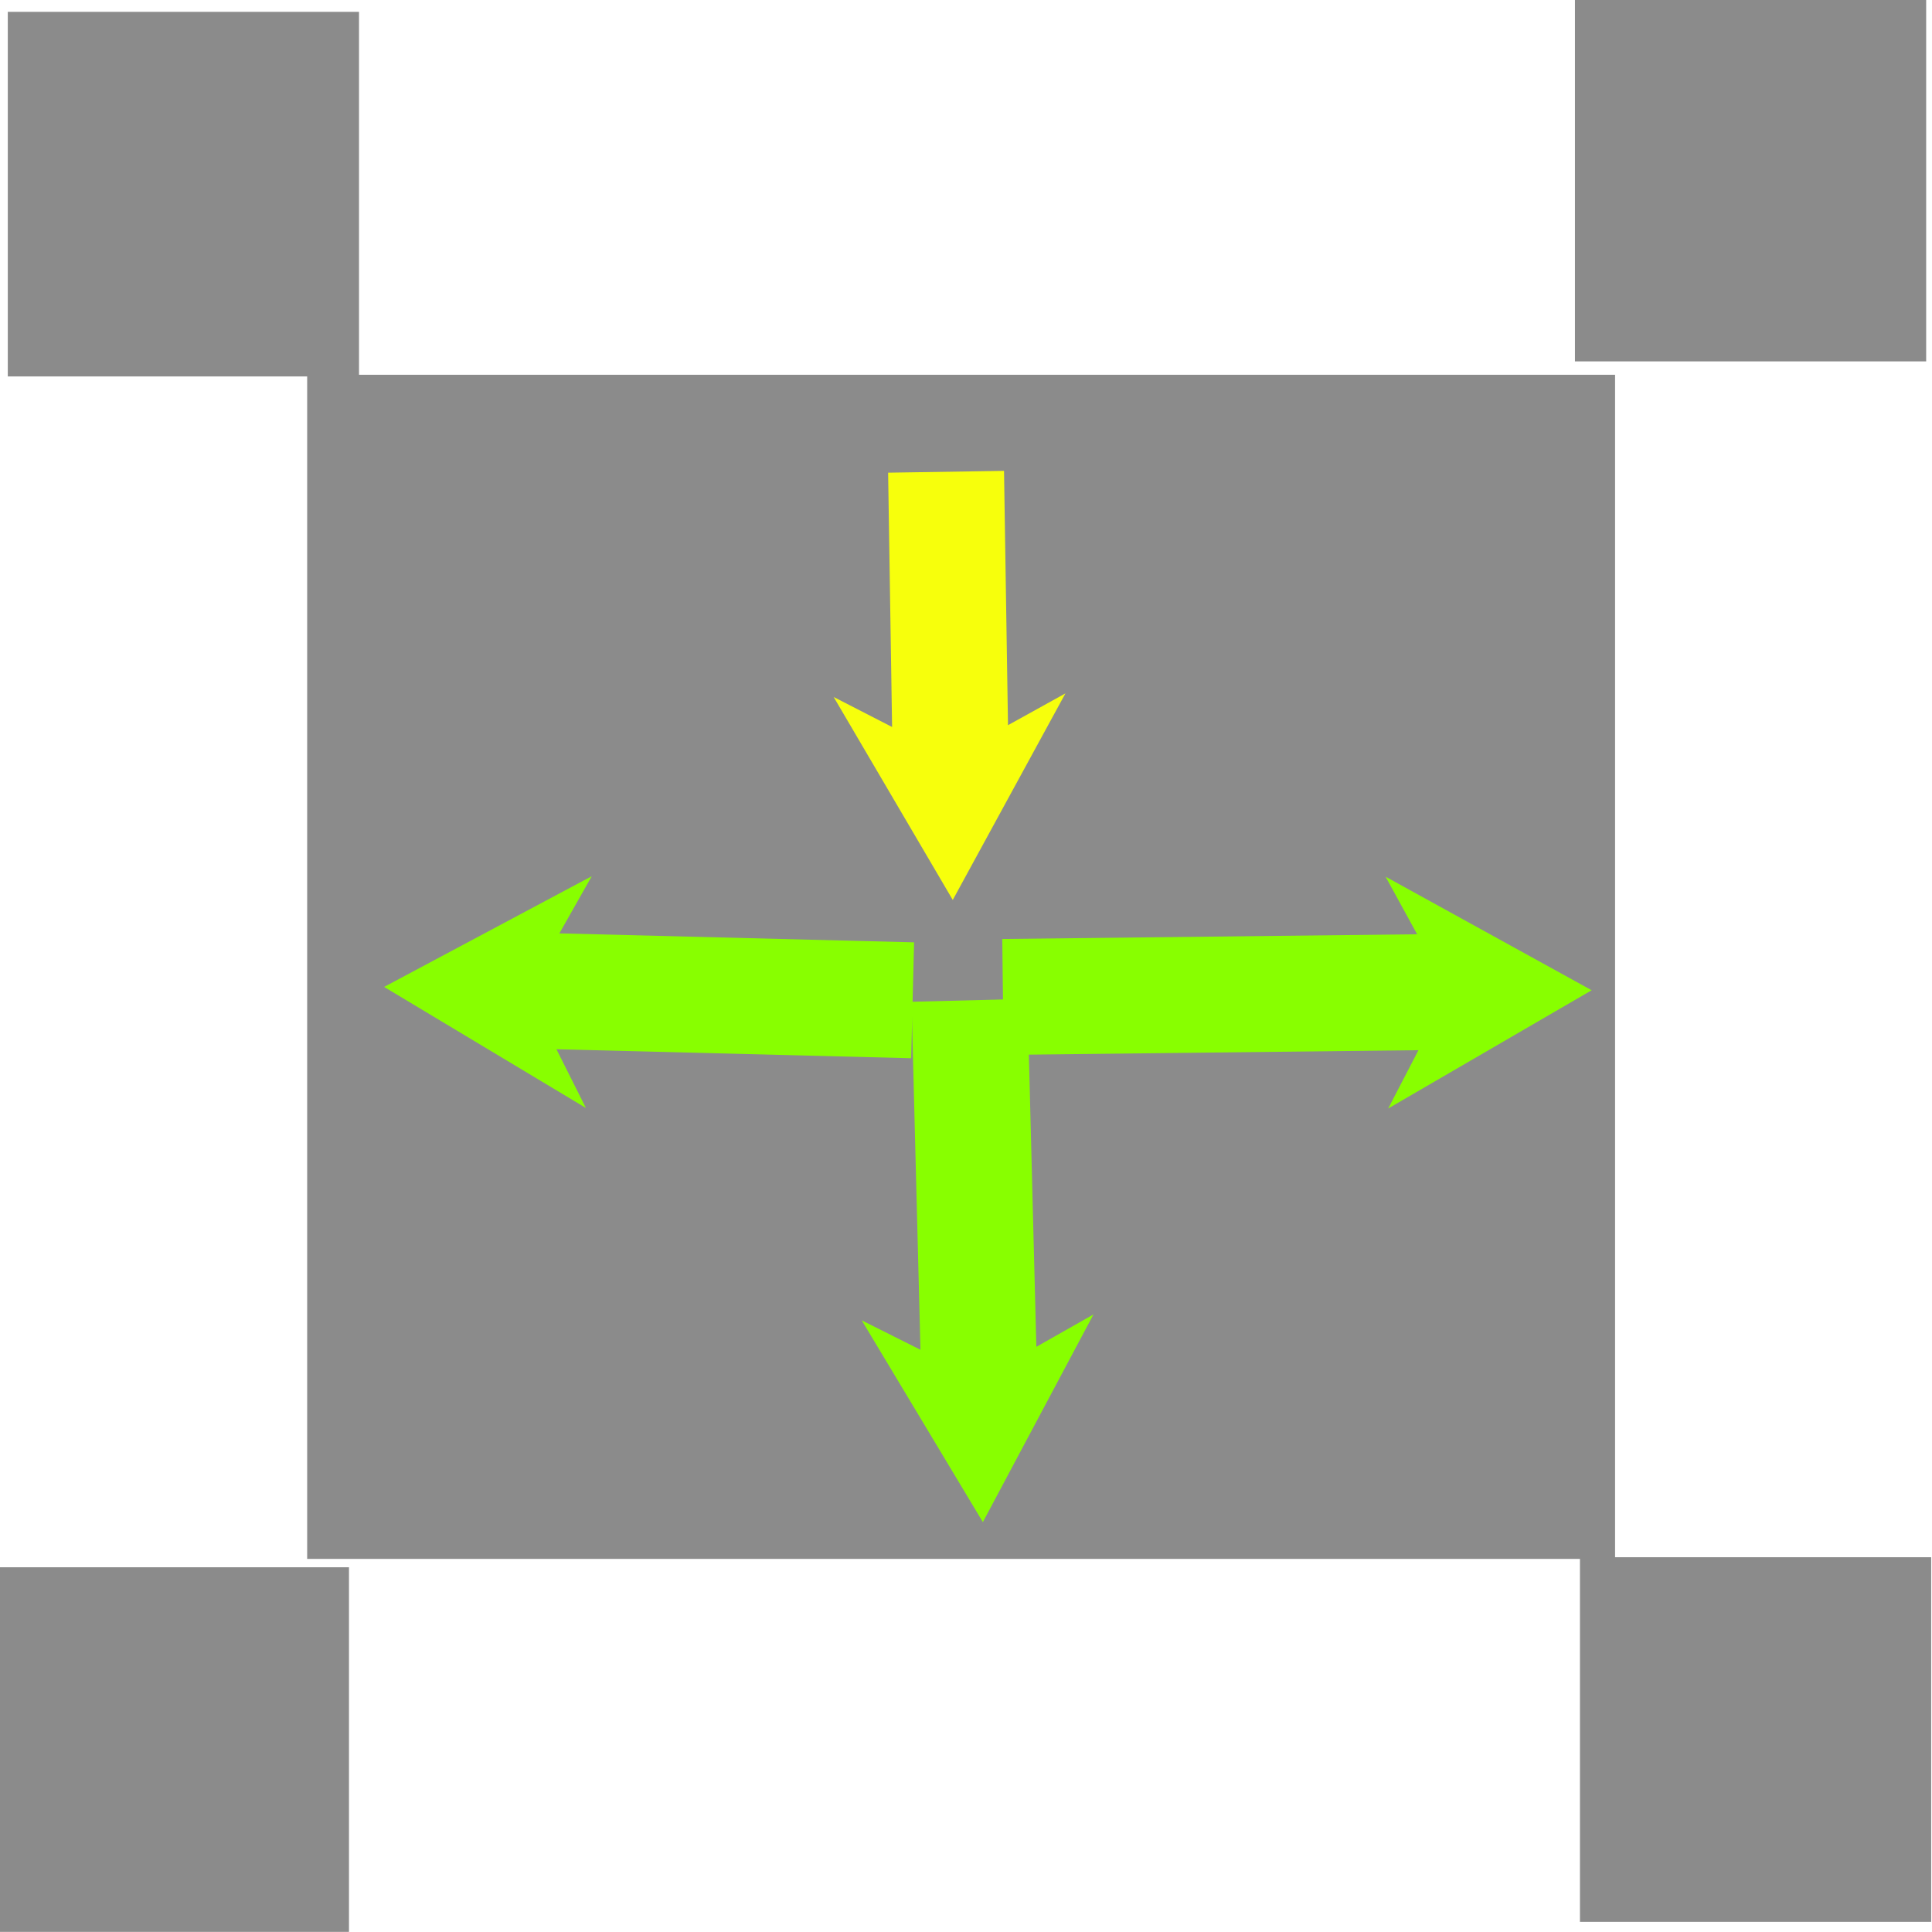
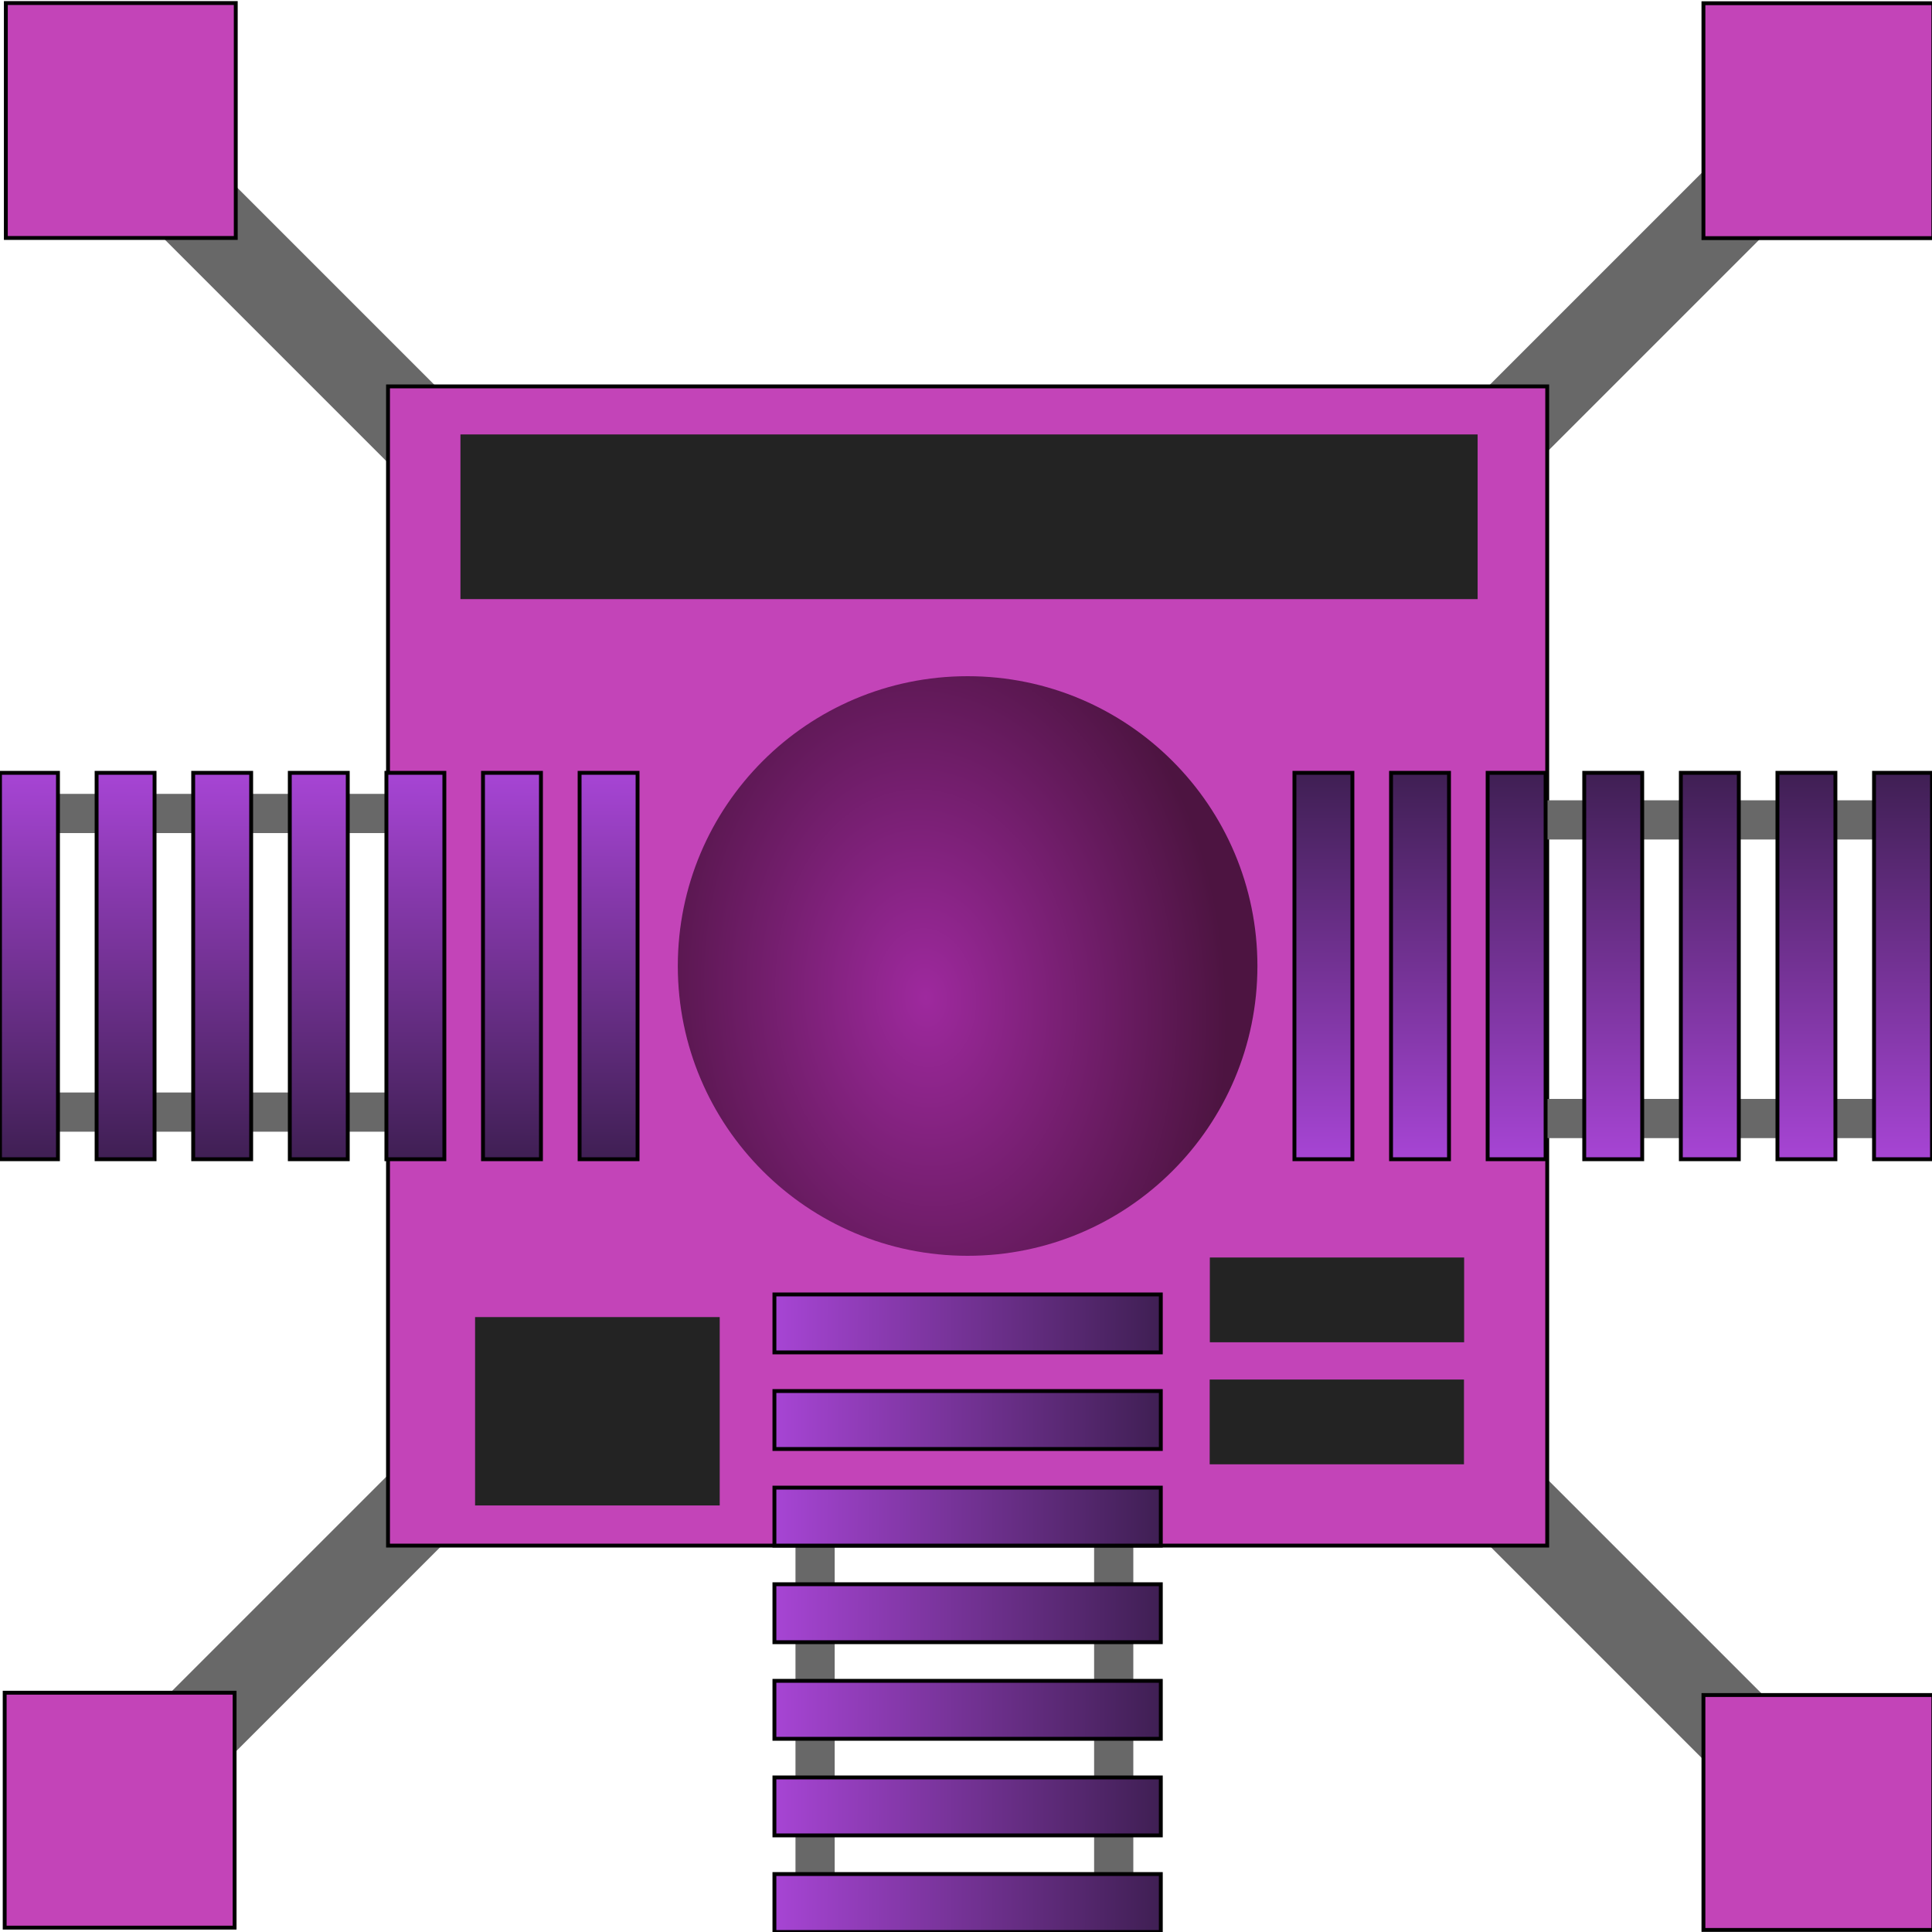
- <svg xmlns="http://www.w3.org/2000/svg" xmlns:ns1="https://boxy-svg.com" viewBox="0 0 500 500" width="500" height="500">
-   <rect x="79.495" y="96.989" width="338.484" height="306.454" style="fill: rgb(139, 139, 139);" />
-   <rect x="407.592" y="-0.833" width="90.897" height="94.36" style="fill: rgb(139, 139, 139);" />
-   <rect x="2.016" y="3.063" width="90.897" height="94.36" style="fill: rgb(139, 139, 139);" />
-   <rect x="408.89" y="403.01" width="90.897" height="94.36" style="fill: rgb(139, 139, 139);" />
-   <rect x="-0.581" y="405.608" width="90.897" height="94.36" style="fill: rgb(139, 139, 139);" />
-   <path d="M 244.842 107.095 H 310.664 L 302.664 92.095 L 355.664 122.095 L 302.664 152.095 L 310.664 137.095 H 244.842 V 107.095 Z" style="fill: rgb(247, 255, 12);" transform="matrix(0.015623, 0.999878, -0.999878, 0.015623, 363.0968, -124.6246)" ns1:shape="arrow 244.842 92.095 110.822 60 30 53 8 1@aab75da1" />
-   <path d="M 259.559 243.008 H 366.93 L 358.93 228.008 L 411.93 258.008 L 358.93 288.008 L 366.93 273.008 H 259.559 V 243.008 Z" style="fill: rgb(136, 255, 0);" transform="matrix(0.999935, -0.011363, 0.011363, 0.999935, -2.914963, 2.965997)" ns1:shape="arrow 259.559 228.008 152.371 60 30 53 8 1@7317df61" />
-   <path d="M 250.902 243.874 H 340.994 L 332.994 228.874 L 385.994 258.874 L 332.994 288.874 L 340.994 273.874 H 250.902 V 243.874 Z" style="fill: rgb(136, 255, 0);" transform="matrix(0.025633, 0.999671, -0.999671, 0.025633, 503.2592, 1.418825)" ns1:shape="arrow 250.902 228.874 135.092 60 30 53 8 1@59379ce8" />
-   <path d="M 236.185 243.874 H 328.008 L 320.008 228.874 L 373.008 258.874 L 320.008 288.874 L 328.008 273.874 H 236.185 V 243.874 Z" style="fill: rgb(136, 255, 0);" transform="matrix(-0.99968, -0.025308, 0.025308, -0.99968, 465.7428, 523.642)" ns1:shape="arrow 236.185 228.874 136.823 60 30 53 8 1@80f941d9" />
+ <svg xmlns="http://www.w3.org/2000/svg" viewBox="0 0 500 500" width="500" height="500">
+   <defs>
+     <radialGradient gradientUnits="userSpaceOnUse" cx="267.354" cy="234.037" r="103.929" id="gradient-0" gradientTransform="matrix(0.74589, -0.055541, 0.077167, 1.036359, -457.0894, -485.9099)">
+       <stop offset="0" style="stop-color: rgb(158, 41, 158);" />
+       <stop offset="1" style="stop-color: rgb(77, 20, 65);" />
+     </radialGradient>
+     <linearGradient gradientUnits="userSpaceOnUse" x1="252.806" y1="71.092" x2="252.806" y2="89.81" id="gradient-1" gradientTransform="matrix(-0.004446, 0.801382, -5.269228, -0.011447, 173.5934, -617.7801)">
+       <stop offset="0" style="stop-color: rgb(165, 68, 210);" />
+       <stop offset="1" style="stop-color: rgb(63, 31, 83);" />
+     </linearGradient>
+     <linearGradient gradientUnits="userSpaceOnUse" x1="252.806" y1="71.092" x2="252.806" y2="89.81" id="gradient-2" gradientTransform="matrix(-0.004446, 0.801382, -5.269228, -0.011447, 173.5939, -642.7798)">
+       <stop offset="0" style="stop-color: rgb(165, 68, 210);" />
+       <stop offset="1" style="stop-color: rgb(63, 31, 83);" />
+     </linearGradient>
+     <linearGradient gradientUnits="userSpaceOnUse" x1="252.806" y1="71.092" x2="252.806" y2="89.81" id="gradient-3" gradientTransform="matrix(-0.004446, 0.801382, -5.269228, -0.011447, 173.5936, -667.7802)">
+       <stop offset="0" style="stop-color: rgb(165, 68, 210);" />
+       <stop offset="1" style="stop-color: rgb(63, 31, 83);" />
+     </linearGradient>
+     <linearGradient gradientUnits="userSpaceOnUse" x1="252.806" y1="71.092" x2="252.806" y2="89.81" id="gradient-4" gradientTransform="matrix(-0.004446, 0.801382, -5.269228, -0.011447, 173.5936, -692.7799)">
+       <stop offset="0" style="stop-color: rgb(165, 68, 210);" />
+       <stop offset="1" style="stop-color: rgb(63, 31, 83);" />
+     </linearGradient>
+     <linearGradient gradientUnits="userSpaceOnUse" x1="252.806" y1="71.092" x2="252.806" y2="89.81" id="gradient-5" gradientTransform="matrix(-0.004446, 0.801382, -5.269228, -0.011447, 173.5931, -592.78)">
+       <stop offset="0" style="stop-color: rgb(165, 68, 210);" />
+       <stop offset="1" style="stop-color: rgb(63, 31, 83);" />
+     </linearGradient>
+     <linearGradient gradientUnits="userSpaceOnUse" x1="252.806" y1="71.092" x2="252.806" y2="89.81" id="gradient-6" gradientTransform="matrix(-0.004446, 0.801382, -5.269228, -0.011447, 173.5931, -567.7799)">
+       <stop offset="0" style="stop-color: rgb(165, 68, 210);" />
+       <stop offset="1" style="stop-color: rgb(63, 31, 83);" />
+     </linearGradient>
+     <linearGradient gradientUnits="userSpaceOnUse" x1="252.806" y1="71.092" x2="252.806" y2="89.81" id="gradient-7" gradientTransform="matrix(-0.004446, 0.801382, -5.269228, -0.011447, 173.5927, -542.7803)">
+       <stop offset="0" style="stop-color: rgb(165, 68, 210);" />
+       <stop offset="1" style="stop-color: rgb(63, 31, 83);" />
+     </linearGradient>
+     <linearGradient gradientUnits="userSpaceOnUse" x1="252.806" y1="71.092" x2="252.806" y2="89.81" id="gradient-8" gradientTransform="matrix(-0.004446, 0.801382, -5.269228, -0.011447, 173.5934, -617.7801)">
+       <stop offset="0" style="stop-color: rgb(165, 68, 210);" />
+       <stop offset="1" style="stop-color: rgb(63, 31, 83);" />
+     </linearGradient>
+     <linearGradient gradientUnits="userSpaceOnUse" x1="252.806" y1="71.092" x2="252.806" y2="89.81" id="gradient-9" gradientTransform="matrix(-0.004446, 0.801382, -5.269228, -0.011447, 173.5939, -642.7798)">
+       <stop offset="0" style="stop-color: rgb(165, 68, 210);" />
+       <stop offset="1" style="stop-color: rgb(63, 31, 83);" />
+     </linearGradient>
+     <linearGradient gradientUnits="userSpaceOnUse" x1="252.806" y1="71.092" x2="252.806" y2="89.81" id="gradient-10" gradientTransform="matrix(-0.004446, 0.801382, -5.269228, -0.011447, 173.5936, -667.7802)">
+       <stop offset="0" style="stop-color: rgb(165, 68, 210);" />
+       <stop offset="1" style="stop-color: rgb(63, 31, 83);" />
+     </linearGradient>
+     <linearGradient gradientUnits="userSpaceOnUse" x1="252.806" y1="71.092" x2="252.806" y2="89.81" id="gradient-11" gradientTransform="matrix(-0.004446, 0.801382, -5.269228, -0.011447, 173.5936, -692.7799)">
+       <stop offset="0" style="stop-color: rgb(165, 68, 210);" />
+       <stop offset="1" style="stop-color: rgb(63, 31, 83);" />
+     </linearGradient>
+     <linearGradient gradientUnits="userSpaceOnUse" x1="252.806" y1="71.092" x2="252.806" y2="89.81" id="gradient-12" gradientTransform="matrix(-0.004446, 0.801382, -5.269228, -0.011447, 173.5931, -592.78)">
+       <stop offset="0" style="stop-color: rgb(165, 68, 210);" />
+       <stop offset="1" style="stop-color: rgb(63, 31, 83);" />
+     </linearGradient>
+     <linearGradient gradientUnits="userSpaceOnUse" x1="252.806" y1="71.092" x2="252.806" y2="89.81" id="gradient-13" gradientTransform="matrix(-0.004446, 0.801382, -5.269228, -0.011447, 173.5931, -567.7799)">
+       <stop offset="0" style="stop-color: rgb(165, 68, 210);" />
+       <stop offset="1" style="stop-color: rgb(63, 31, 83);" />
+     </linearGradient>
+     <linearGradient gradientUnits="userSpaceOnUse" x1="252.806" y1="71.092" x2="252.806" y2="89.81" id="gradient-14" gradientTransform="matrix(-0.004446, 0.801382, -5.269228, -0.011447, 173.5927, -542.7803)">
+       <stop offset="0" style="stop-color: rgb(165, 68, 210);" />
+       <stop offset="1" style="stop-color: rgb(63, 31, 83);" />
+     </linearGradient>
+     <linearGradient gradientUnits="userSpaceOnUse" x1="252.806" y1="71.092" x2="252.806" y2="89.81" id="gradient-15" gradientTransform="matrix(-0.004446, 0.801382, -5.269228, -0.011447, 173.5934, -617.7801)">
+       <stop offset="0" style="stop-color: rgb(165, 68, 210);" />
+       <stop offset="1" style="stop-color: rgb(63, 31, 83);" />
+     </linearGradient>
+     <linearGradient gradientUnits="userSpaceOnUse" x1="252.806" y1="71.092" x2="252.806" y2="89.81" id="gradient-16" gradientTransform="matrix(-0.004446, 0.801382, -5.269228, -0.011447, 173.5939, -642.7798)">
+       <stop offset="0" style="stop-color: rgb(165, 68, 210);" />
+       <stop offset="1" style="stop-color: rgb(63, 31, 83);" />
+     </linearGradient>
+     <linearGradient gradientUnits="userSpaceOnUse" x1="252.806" y1="71.092" x2="252.806" y2="89.81" id="gradient-17" gradientTransform="matrix(-0.004446, 0.801382, -5.269228, -0.011447, 173.5936, -667.7802)">
+       <stop offset="0" style="stop-color: rgb(165, 68, 210);" />
+       <stop offset="1" style="stop-color: rgb(63, 31, 83);" />
+     </linearGradient>
+     <linearGradient gradientUnits="userSpaceOnUse" x1="252.806" y1="71.092" x2="252.806" y2="89.81" id="gradient-18" gradientTransform="matrix(-0.004446, 0.801382, -5.269228, -0.011447, 173.5936, -692.7799)">
+       <stop offset="0" style="stop-color: rgb(165, 68, 210);" />
+       <stop offset="1" style="stop-color: rgb(63, 31, 83);" />
+     </linearGradient>
+     <linearGradient gradientUnits="userSpaceOnUse" x1="252.806" y1="71.092" x2="252.806" y2="89.81" id="gradient-19" gradientTransform="matrix(-0.004446, 0.801382, -5.269228, -0.011447, 173.5931, -592.78)">
+       <stop offset="0" style="stop-color: rgb(165, 68, 210);" />
+       <stop offset="1" style="stop-color: rgb(63, 31, 83);" />
+     </linearGradient>
+     <linearGradient gradientUnits="userSpaceOnUse" x1="252.806" y1="71.092" x2="252.806" y2="89.81" id="gradient-20" gradientTransform="matrix(-0.004446, 0.801382, -5.269228, -0.011447, 173.5931, -567.7799)">
+       <stop offset="0" style="stop-color: rgb(165, 68, 210);" />
+       <stop offset="1" style="stop-color: rgb(63, 31, 83);" />
+     </linearGradient>
+     <linearGradient gradientUnits="userSpaceOnUse" x1="252.806" y1="71.092" x2="252.806" y2="89.81" id="gradient-21" gradientTransform="matrix(-0.004446, 0.801382, -5.269228, -0.011447, 173.5927, -542.7803)">
+       <stop offset="0" style="stop-color: rgb(165, 68, 210);" />
+       <stop offset="1" style="stop-color: rgb(63, 31, 83);" />
+     </linearGradient>
+   </defs>
+   <g transform="matrix(-1, 0, 0, -1, 498.7091, 500)">
+     <rect y="-130" width="125" height="125" style="fill: rgb(216, 216, 216);" />
+     <rect y="-130" width="125" height="125" style="fill: rgb(216, 216, 216);" x="375" />
+     <rect width="125" height="125" style="fill: rgb(216, 216, 216);" x="505" />
+     <rect width="125" height="125" style="fill: rgb(216, 216, 216);" x="-130" />
+     <rect width="125" height="125" style="fill: rgb(216, 216, 216);" x="-130" y="375" />
+     <rect width="125" height="125" style="fill: rgb(216, 216, 216);" y="505" />
+     <rect y="505" width="125" height="125" style="fill: rgb(216, 216, 216);" x="375" />
+     <rect width="125" height="125" style="fill: rgb(216, 216, 216);" x="505" y="375" />
+   </g>
+   <rect x="-293.301" y="-498.344" width="10.145" height="112.604" style="fill: rgb(104, 104, 104);" transform="matrix(-1, 0, 0, -1, 0, 0)" />
+   <rect x="-216.016" y="-499.606" width="10.145" height="112.604" style="fill: rgb(104, 104, 104);" transform="matrix(-1, 0, 0, -1, 0, 0)" />
+   <rect x="108.883" y="29.733" width="22.76" height="112.604" style="fill: rgb(104, 104, 104);" transform="matrix(-0.707107, 0.707107, -0.707107, -0.707107, 566.759, 395.1528)" />
+   <rect x="108.883" y="29.733" width="22.76" height="112.604" style="fill: rgb(104, 104, 104);" transform="matrix(0.707107, 0.707107, -0.707107, 0.707107, 58.2706, 269.8875)" />
+   <rect x="108.883" y="29.733" width="22.76" height="112.604" style="fill: rgb(104, 104, 104);" transform="matrix(-0.707107, 0.707107, -0.707107, -0.707107, 230.1451, 63.33134)" />
+   <rect x="108.883" y="29.733" width="22.76" height="112.604" style="fill: rgb(104, 104, 104);" transform="matrix(-0.707107, -0.707107, 0.707107, -0.707107, 450.4774, 220.8309)" />
+   <rect x="-400.418" y="-400" width="300" height="300" style="stroke: rgb(0, 0, 0); fill: rgb(195, 68, 184);" transform="matrix(-1, 0, 0, -1, 0, 0)" />
+   <circle style="fill: url(#gradient-0);" cx="-250.418" cy="-250" r="75" transform="matrix(-1, 0, 0, -1, 0, 0)" />
+   <rect x="-61.014" y="-61.584" width="59.503" height="60.796" style="stroke: rgb(0, 0, 0); fill: rgb(195, 68, 184);" transform="matrix(-1, 0, 0, -1, 0, 0)" />
+   <rect x="-500.349" y="-61.63" width="59.503" height="60.796" style="stroke: rgb(0, 0, 0); fill: rgb(195, 68, 184);" transform="matrix(-1, 0, 0, -1, 0, 0)" />
+   <rect x="-500.349" y="-499.467" width="59.503" height="60.796" style="stroke: rgb(0, 0, 0); fill: rgb(195, 68, 184);" transform="matrix(-1, 0, 0, -1, 0, 0)" />
+   <rect x="-60.714" y="-498.868" width="59.503" height="60.796" style="stroke: rgb(0, 0, 0); fill: rgb(195, 68, 184);" transform="matrix(-1, 0, 0, -1, 0, 0)" />
+   <rect x="-300.418" y="-425" width="100" height="15" style="stroke: rgb(0, 0, 0); fill: url(#gradient-1);" transform="matrix(-1, 0, 0, -1, 0, 0)" />
+   <rect x="-300.418" y="-450" width="100" height="15" style="stroke: rgb(0, 0, 0); fill: url(#gradient-2);" transform="matrix(-1, 0, 0, -1, 0, 0)" />
+   <rect x="-300.418" y="-475" width="100" height="15" style="stroke: rgb(0, 0, 0); fill: url(#gradient-3);" transform="matrix(-1, 0, 0, -1, 0, 0)" />
+   <rect x="-300.418" width="100" height="15" style="stroke: rgb(0, 0, 0); fill: url(#gradient-4);" transform="matrix(-1, 0, 0, -1, 0, 0)" y="-500" />
+   <rect x="-300.418" y="-400" width="100" height="15" style="stroke: rgb(0, 0, 0); fill: url(#gradient-5);" transform="matrix(-1, 0, 0, -1, 0, 0)" />
+   <rect x="-300.418" y="-375" width="100" height="15" style="stroke: rgb(0, 0, 0); fill: url(#gradient-6);" transform="matrix(-1, 0, 0, -1, 0, 0)" />
+   <rect x="-186.262" y="-389.609" width="63.312" height="48.748" style="fill: rgb(35, 35, 35);" transform="matrix(-1, 0, 0, -1, 0, 0)" />
+   <rect x="-378.877" y="-378.961" width="65.812" height="21.937" style="fill: rgb(35, 35, 35);" transform="matrix(-1, 0, 0, -1, 0, 0)" />
+   <rect x="-156.677" y="-380.781" width="42.615" height="263.248" style="fill: rgb(35, 35, 35);" transform="matrix(0, 1, -1, 0, 1.627707, 269.1113)" />
+   <rect x="-300.418" y="-350" width="100" height="15" style="stroke: rgb(0, 0, 0); fill: url(#gradient-7);" transform="matrix(-1, 0, 0, -1, 0, 0)" />
+   <rect x="-378.918" y="-347.378" width="65.812" height="21.937" style="fill: rgb(35, 35, 35);" transform="matrix(-1, 0, 0, -1, 0, 0)" />
+   <rect x="-293.301" y="-498.344" width="10.145" height="112.604" style="fill: rgb(104, 104, 104);" transform="matrix(0, 1, -1, 0, 0, 500.418)" />
+   <rect x="-216.016" y="-499.606" width="10.145" height="112.604" style="fill: rgb(104, 104, 104);" transform="matrix(0, 1, -1, 0, 0, 500.418)" />
+   <rect x="-300.418" y="-425" width="100" height="15" style="stroke: rgb(0, 0, 0); fill: url(#gradient-8);" transform="matrix(0, 1, -1, 0, 0, 500.418)" />
+   <rect x="-300.418" y="-450" width="100" height="15" style="stroke: rgb(0, 0, 0); fill: url(#gradient-9);" transform="matrix(0, 1, -1, 0, 0, 500.418)" />
+   <rect x="-300.418" y="-475" width="100" height="15" style="stroke: rgb(0, 0, 0); fill: url(#gradient-10);" transform="matrix(0, 1, -1, 0, 0, 500.418)" />
+   <rect x="-300.418" width="100" height="15" style="stroke: rgb(0, 0, 0); fill: url(#gradient-11);" transform="matrix(0, 1, -1, 0, 0, 500.418)" y="-500" />
+   <rect x="-300.418" y="-400" width="100" height="15" style="stroke: rgb(0, 0, 0); fill: url(#gradient-12);" transform="matrix(0, 1, -1, 0, 0, 500.418)" />
+   <rect x="-300.418" y="-375" width="100" height="15" style="stroke: rgb(0, 0, 0); fill: url(#gradient-13);" transform="matrix(0, 1, -1, 0, 0, 500.418)" />
+   <rect x="-300.418" y="-350" width="100" height="15" style="stroke: rgb(0, 0, 0); fill: url(#gradient-14);" transform="matrix(0, 1, -1, 0, 0, 500.418)" />
+   <rect x="-293.301" y="-498.344" width="10.145" height="112.604" style="fill: rgb(104, 104, 104);" transform="matrix(0, -1, 1, 0, 500, -0.417999)" />
+   <rect x="-216.016" y="-499.606" width="10.145" height="112.604" style="fill: rgb(104, 104, 104);" transform="matrix(0, -1, 1, 0, 500, -0.417999)" />
+   <rect x="-300.418" y="-425" width="100" height="15" style="stroke: rgb(0, 0, 0); fill: url(#gradient-15);" transform="matrix(0, -1, 1, 0, 500, -0.417999)" />
+   <rect x="-300.418" y="-450" width="100" height="15" style="stroke: rgb(0, 0, 0); fill: url(#gradient-16);" transform="matrix(0, -1, 1, 0, 500, -0.417999)" />
+   <rect x="-300.418" y="-475" width="100" height="15" style="stroke: rgb(0, 0, 0); fill: url(#gradient-17);" transform="matrix(0, -1, 1, 0, 500, -0.417999)" />
+   <rect x="-300.418" width="100" height="15" style="stroke: rgb(0, 0, 0); fill: url(#gradient-18);" transform="matrix(0, -1, 1, 0, 500, -0.417999)" y="-500" />
+   <rect x="-300.418" y="-400" width="100" height="15" style="stroke: rgb(0, 0, 0); fill: url(#gradient-19);" transform="matrix(0, -1, 1, 0, 500, -0.417999)" />
+   <rect x="-300.418" y="-375" width="100" height="15" style="stroke: rgb(0, 0, 0); fill: url(#gradient-20);" transform="matrix(0, -1, 1, 0, 500, -0.417999)" />
+   <rect x="-300.418" y="-350" width="100" height="15" style="stroke: rgb(0, 0, 0); fill: url(#gradient-21);" transform="matrix(0, -1, 1, 0, 500, -0.417999)" />
</svg>
